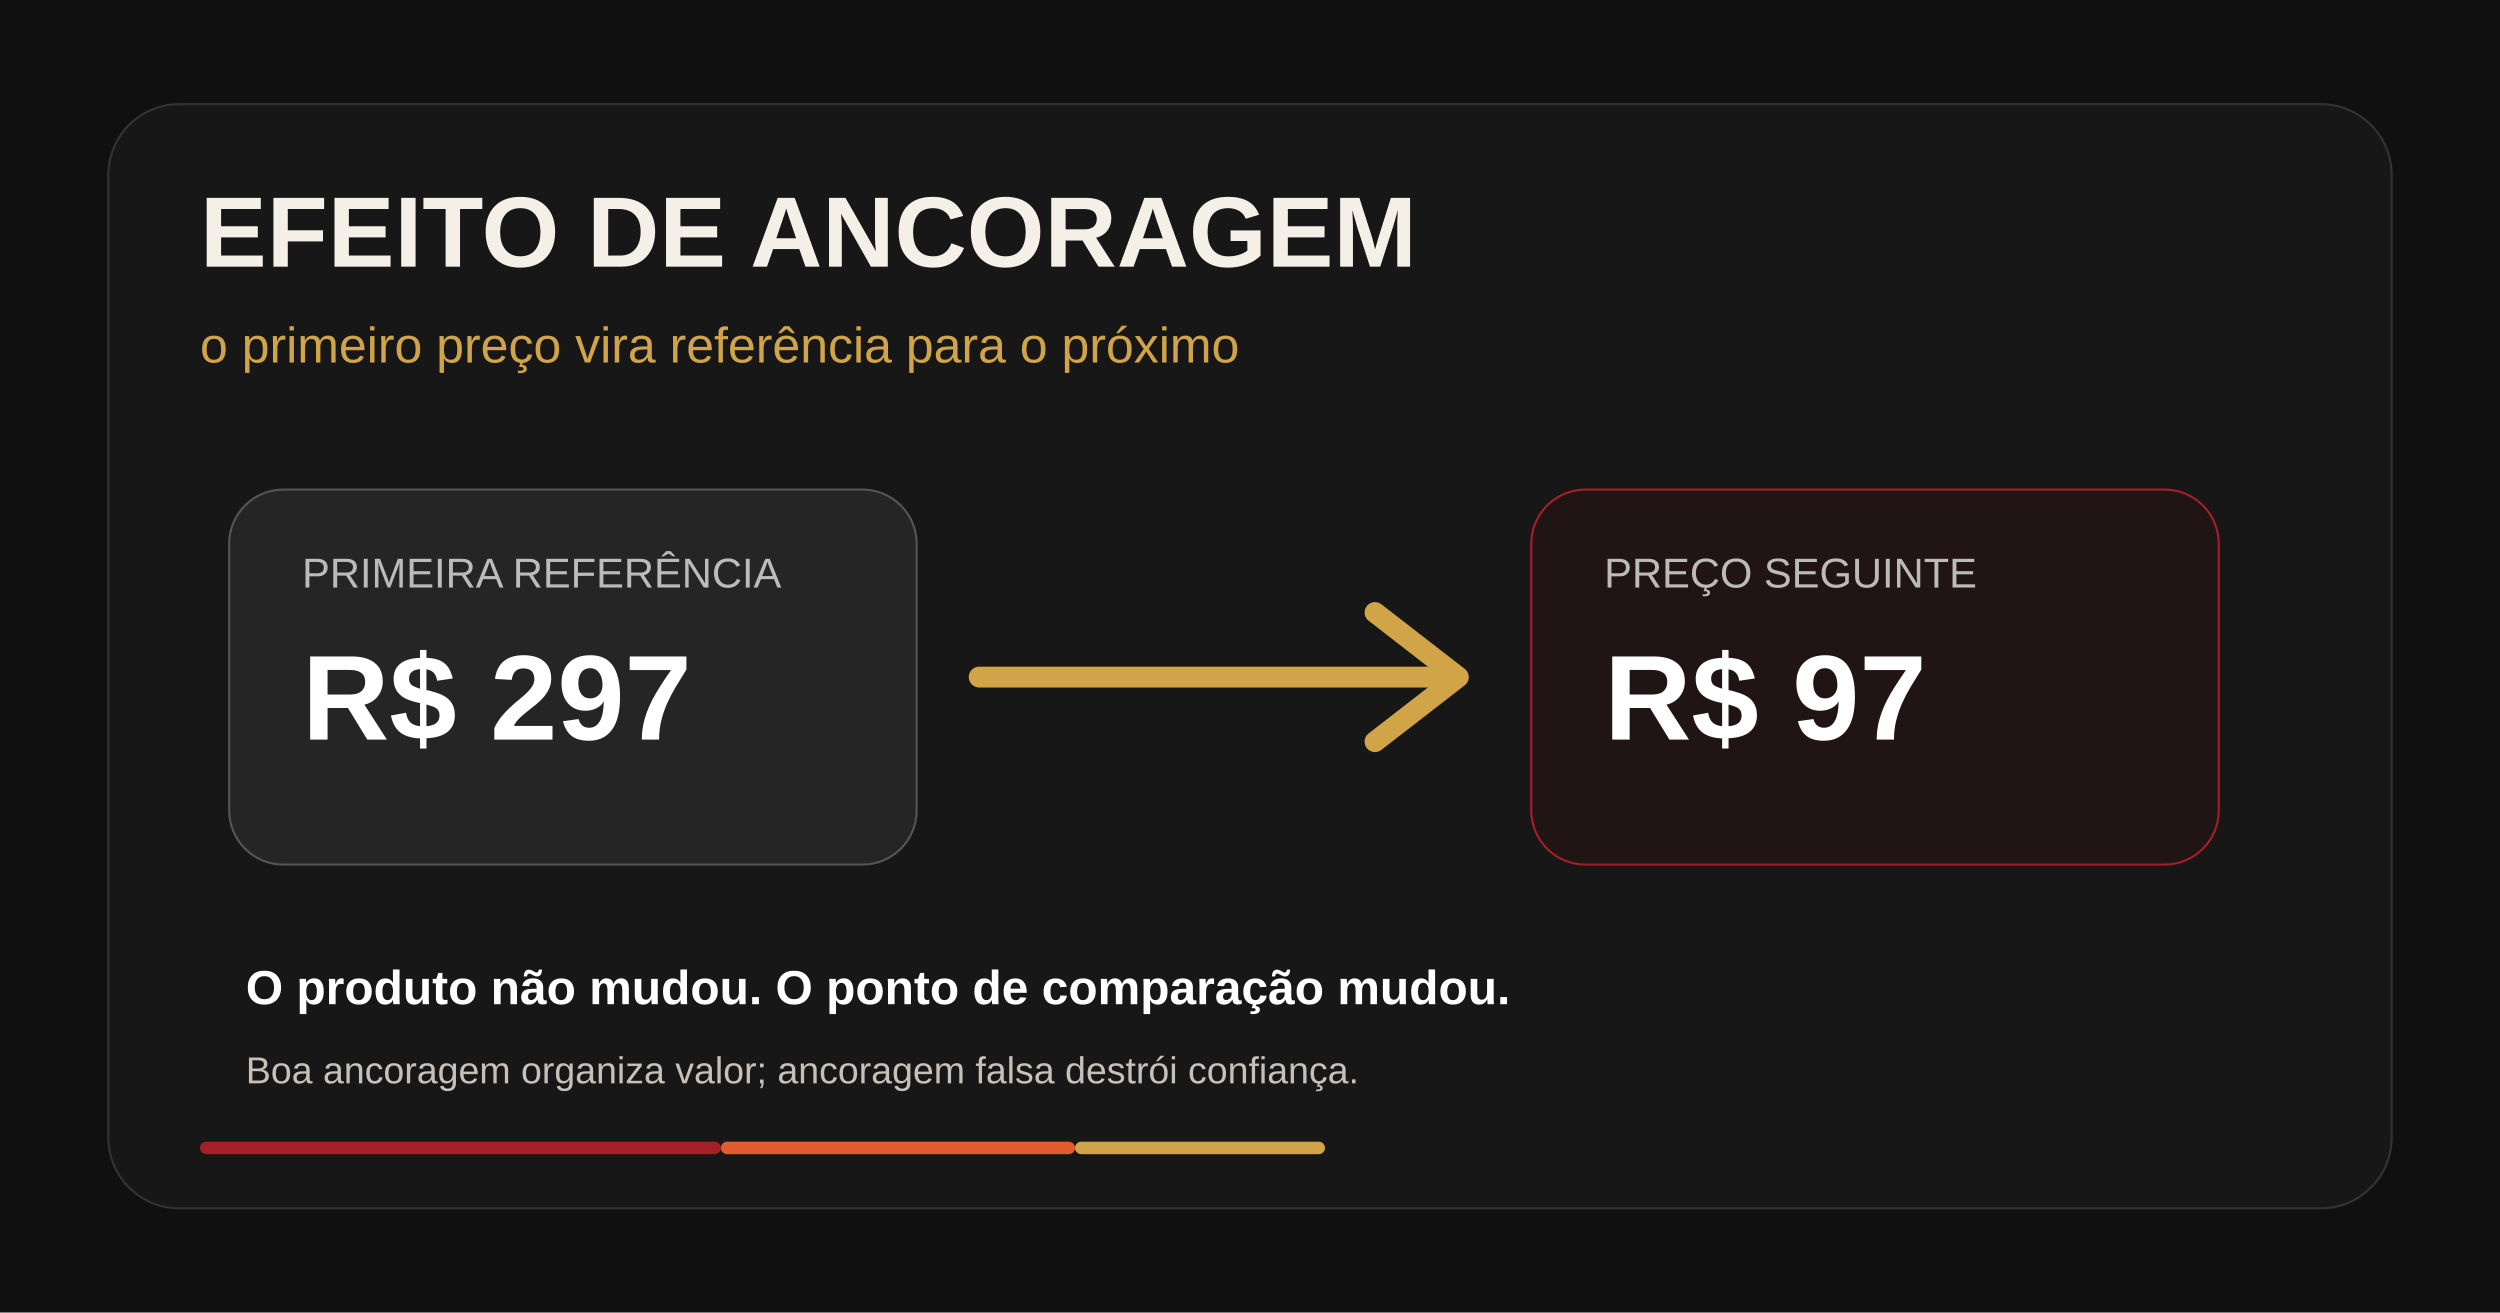
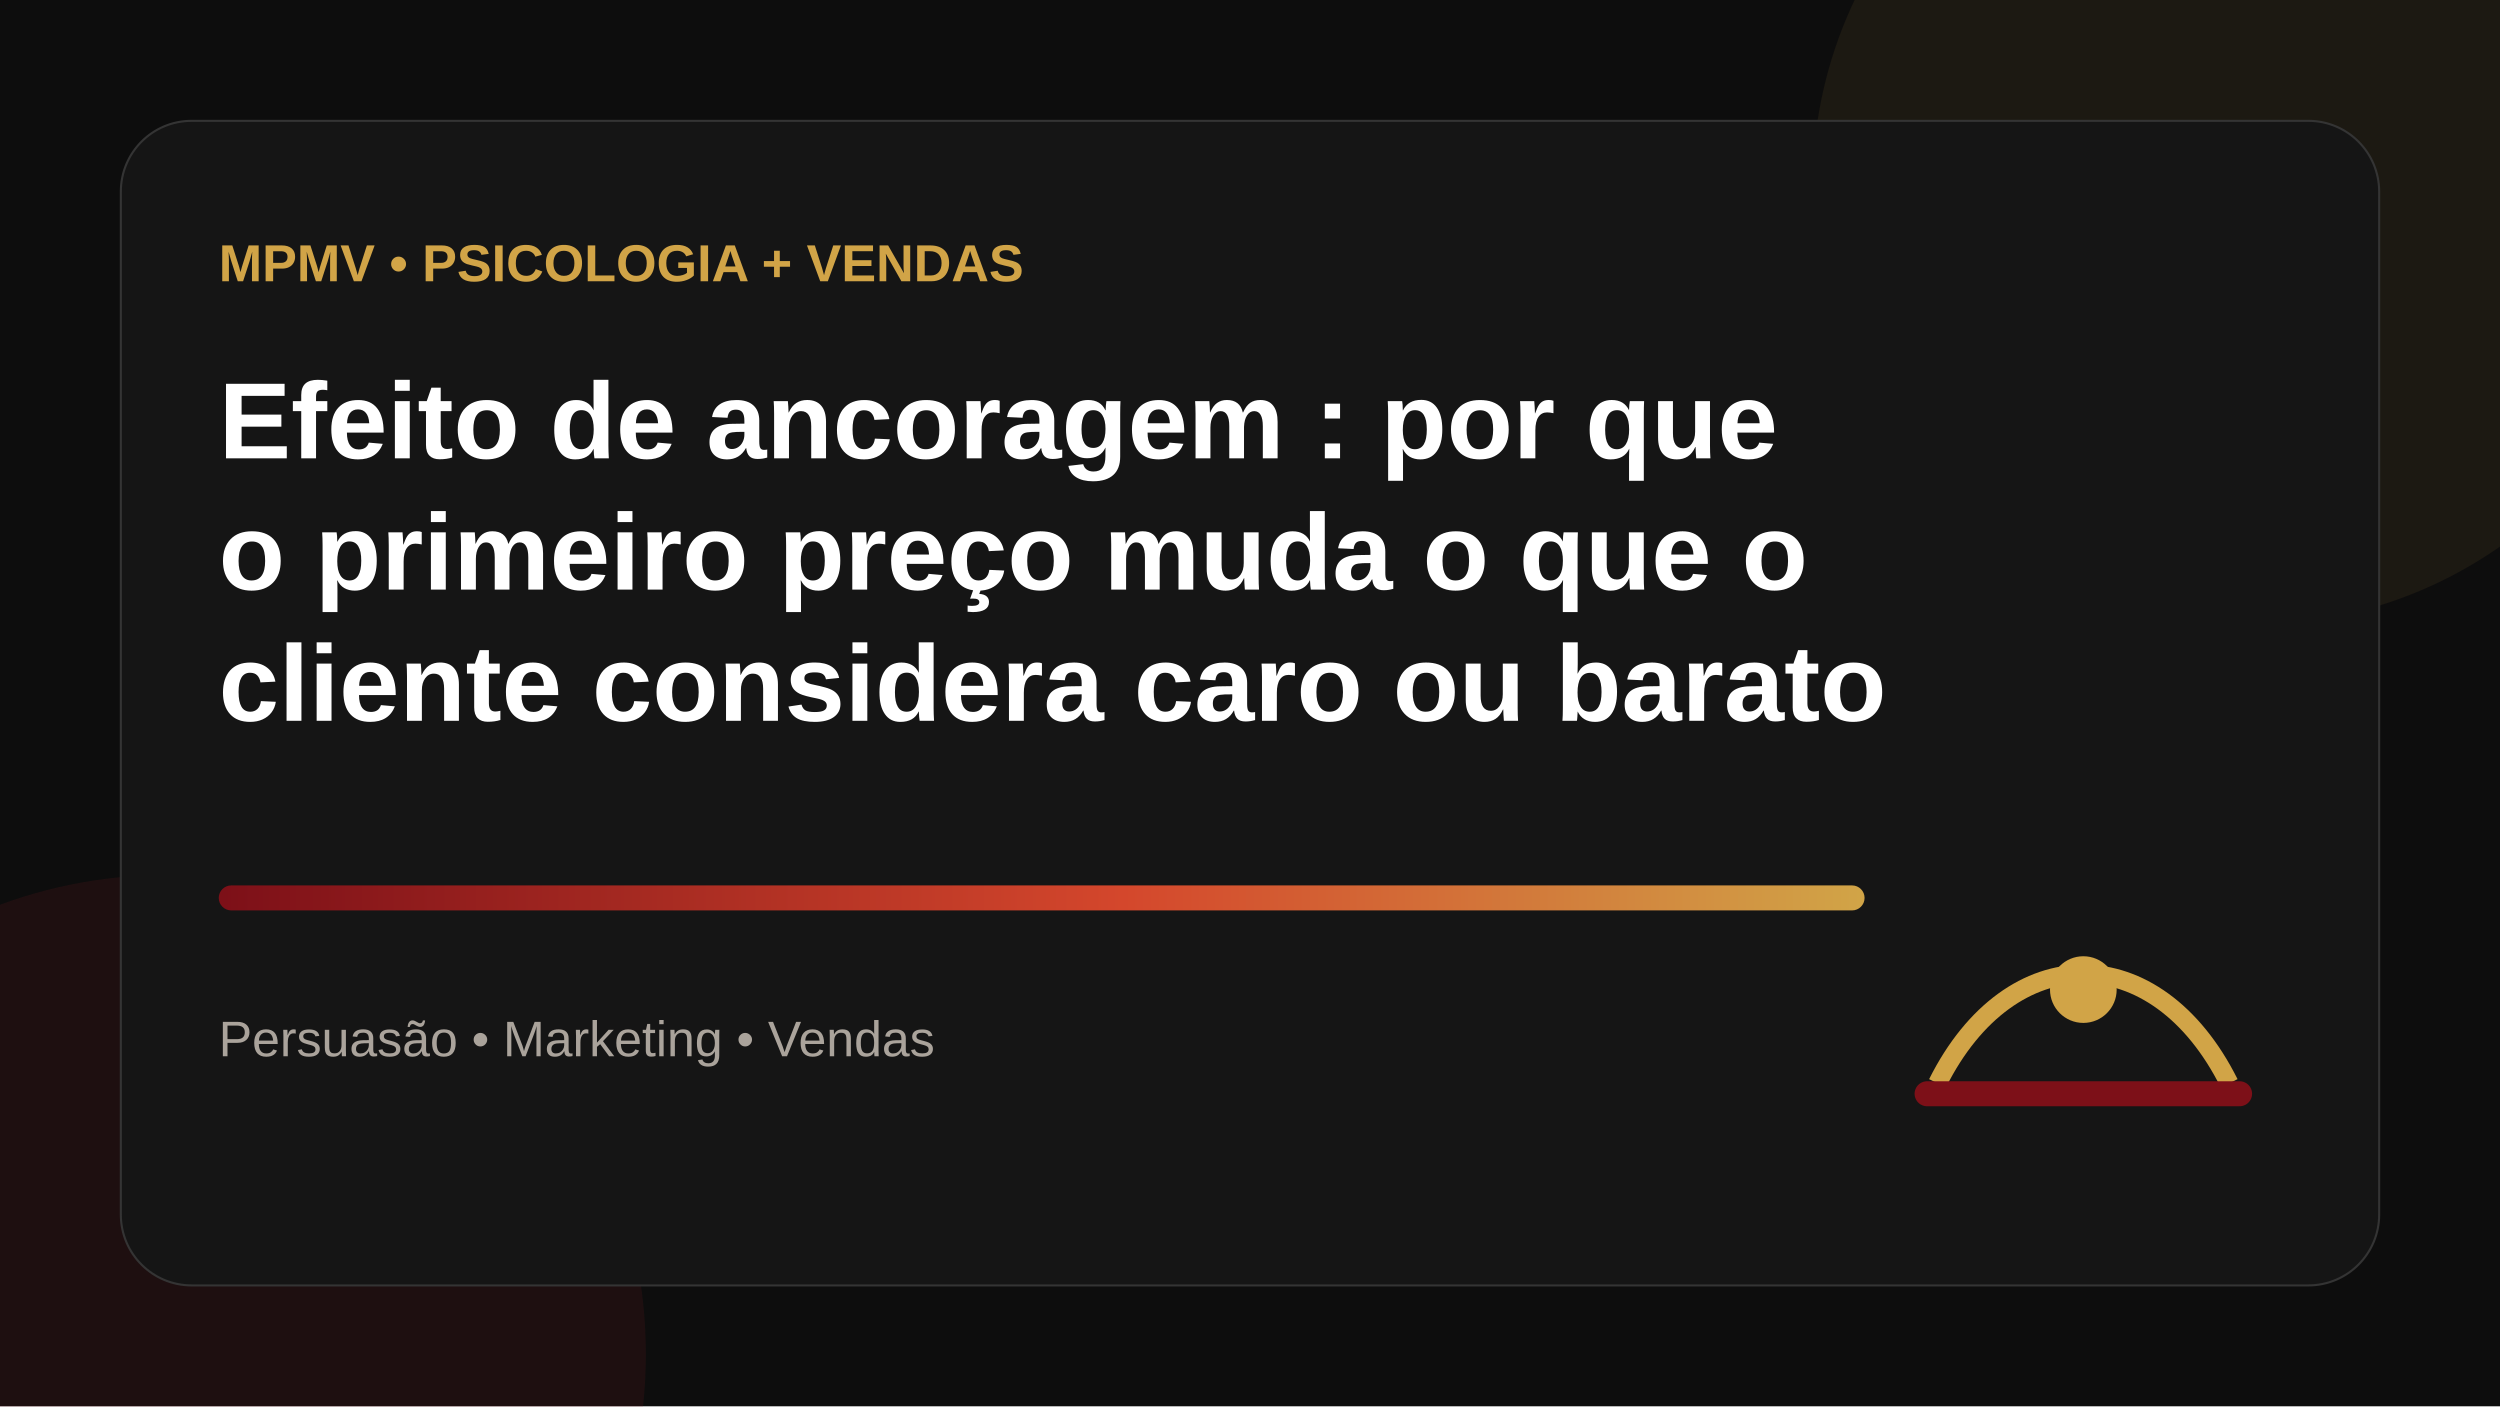
- <svg xmlns="http://www.w3.org/2000/svg" viewBox="0 0 1200 630" role="img" aria-labelledby="t d">
-   <rect width="1200" height="630" fill="#101010" />
-   <rect x="52" y="50" width="1096" height="530" rx="34" fill="#171717" stroke="#333" />
-   <text x="96" y="128" font-family="Arial,sans-serif" font-size="48" font-weight="700" fill="#f4f0e8">EFEITO DE ANCORAGEM</text>
-   <text x="96" y="174" font-family="Arial,sans-serif" font-size="24" fill="#d1a447">o primeiro preço vira referência para o próximo</text>
-   <rect x="110" y="235" width="330" height="180" rx="26" fill="#252525" stroke="#555" />
-   <text x="145" y="282" font-family="Arial,sans-serif" font-size="20" fill="#bbb">PRIMEIRA REFERÊNCIA</text>
-   <text x="145" y="355" font-family="Arial,sans-serif" font-size="58" font-weight="700" fill="#fff">R$ 297</text>
-   <path d="M470 325 H690" stroke="#d1a447" stroke-width="10" stroke-linecap="round" />
-   <path d="M660 294 L700 325 L660 356" fill="none" stroke="#d1a447" stroke-width="10" stroke-linecap="round" stroke-linejoin="round" />
-   <rect x="735" y="235" width="330" height="180" rx="26" fill="#211414" stroke="#a51f27" />
-   <text x="770" y="282" font-family="Arial,sans-serif" font-size="20" fill="#bbb">PREÇO SEGUINTE</text>
-   <text x="770" y="355" font-family="Arial,sans-serif" font-size="58" font-weight="700" fill="#fff">R$ 97</text>
-   <text x="118" y="482" font-family="Arial,sans-serif" font-size="23" font-weight="700" fill="#fff">O produto não mudou. O ponto de comparação mudou.</text>
-   <text x="118" y="520" font-family="Arial,sans-serif" font-size="18" fill="#c7c0b8">Boa ancoragem organiza valor; ancoragem falsa destrói confiança.</text>
-   <rect x="96" y="548" width="250" height="6" rx="3" fill="#a51f27" />
-   <rect x="346" y="548" width="170" height="6" rx="3" fill="#e25c2d" />
-   <rect x="516" y="548" width="120" height="6" rx="3" fill="#d1a447" />
+ <svg xmlns="http://www.w3.org/2000/svg" viewBox="0 0 1200 675" role="img" aria-labelledby="t d">
+   <defs>
+     <linearGradient id="g" x1="0" x2="1">
+       <stop offset="0" stop-color="#7d1018" />
+       <stop offset=".55" stop-color="#d4472c" />
+       <stop offset="1" stop-color="#d1a447" />
+     </linearGradient>
+   </defs>
+   <rect width="1200" height="675" fill="#0d0d0d" />
+   <circle cx="1080" cy="90" r="210" fill="#d1a447" opacity=".08" />
+   <circle cx="80" cy="650" r="230" fill="#a51f27" opacity=".12" />
+   <rect x="58" y="58" width="1084" height="559" rx="34" fill="#151515" stroke="#343434" />
+   <text x="105" y="135" fill="#d1a447" font-size="25" font-family="Arial, Helvetica, sans-serif" font-weight="800">MPMV • PSICOLOGIA + VENDAS</text>
+   <text x="105" y="220" fill="#fff" font-size="52" font-family="Arial, Helvetica, sans-serif" font-weight="900">Efeito de ancoragem : por que</text>
+   <text x="105" y="283" fill="#fff" font-size="52" font-family="Arial, Helvetica, sans-serif" font-weight="900">o primeiro preço muda o que o</text>
+   <text x="105" y="346" fill="#fff" font-size="52" font-family="Arial, Helvetica, sans-serif" font-weight="900">cliente considera caro ou barato</text>
+   <rect x="105" y="425" width="790" height="12" rx="6" fill="url(#g)" />
+   <text x="105" y="507" fill="#aaa39b" font-size="24" font-family="Arial, Helvetica, sans-serif">Persuasão • Marketing • Vendas</text>
+   <path d="M930 520 C965 450,1035 450,1070 520" fill="none" stroke="#d1a447" stroke-width="9" />
+   <path d="M925 525 L1075 525" stroke="#7d1018" stroke-width="12" stroke-linecap="round" />
+   <circle cx="1000" cy="475" r="16" fill="#d1a447" />
</svg>
